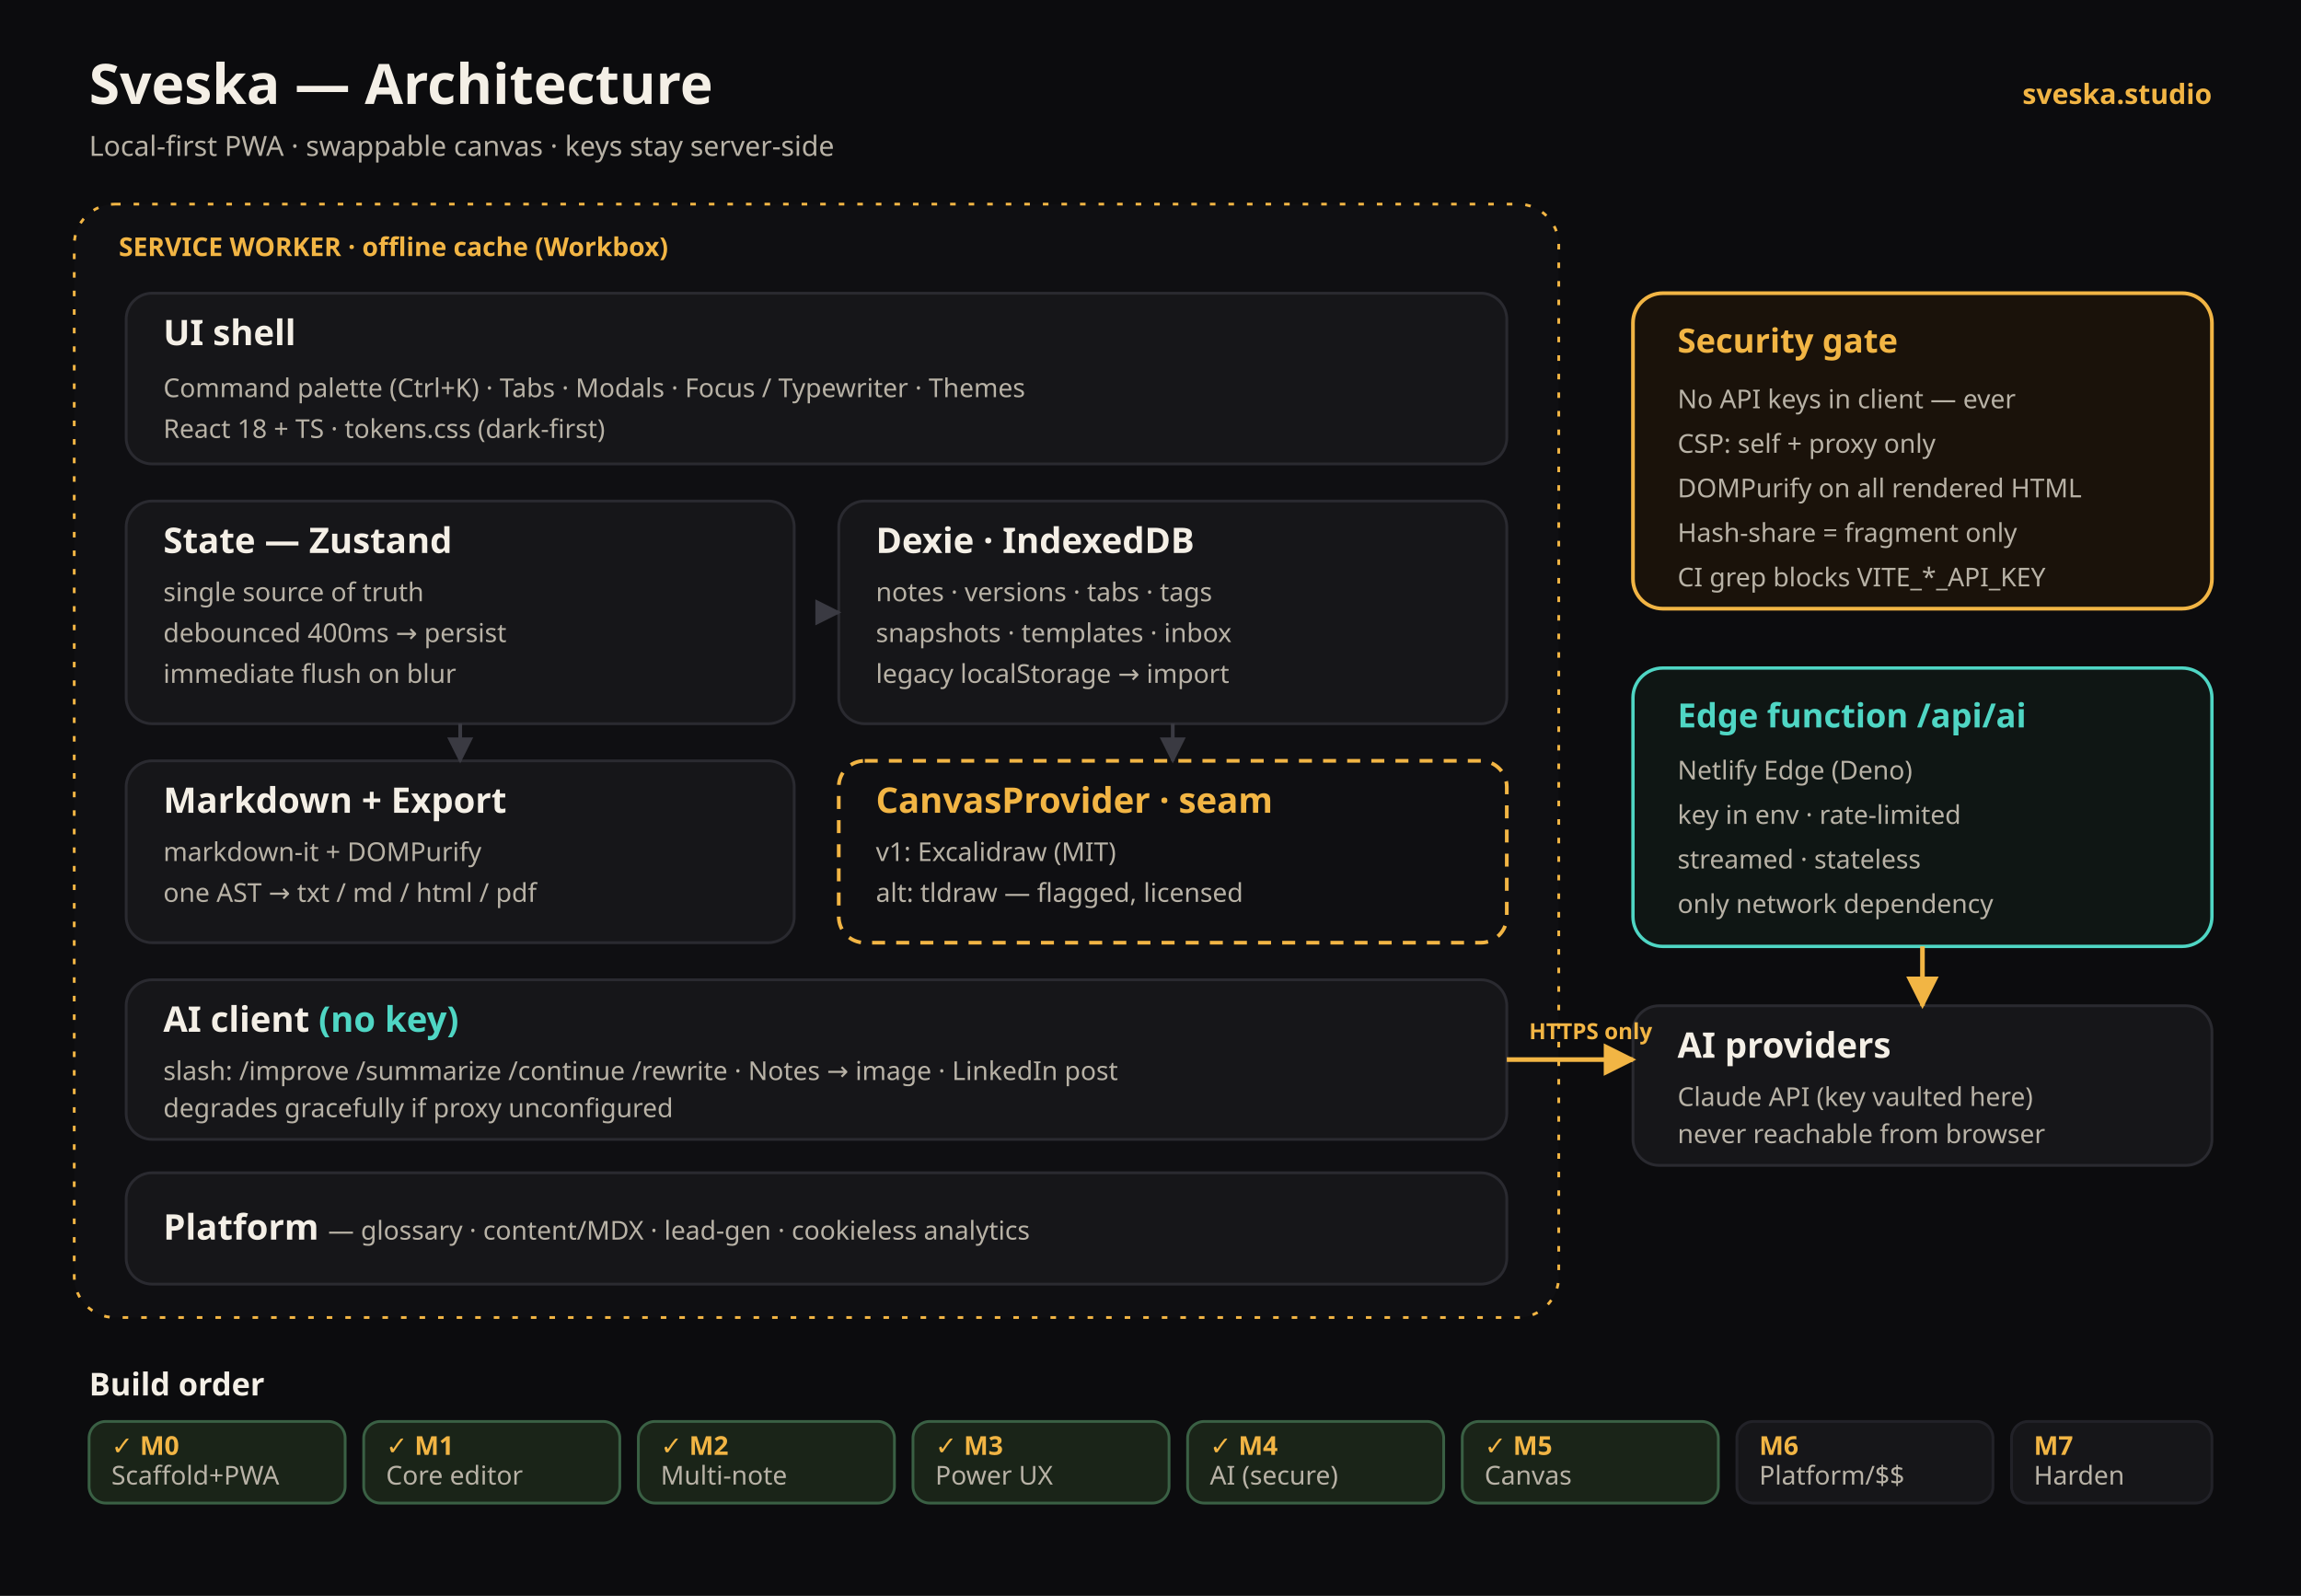
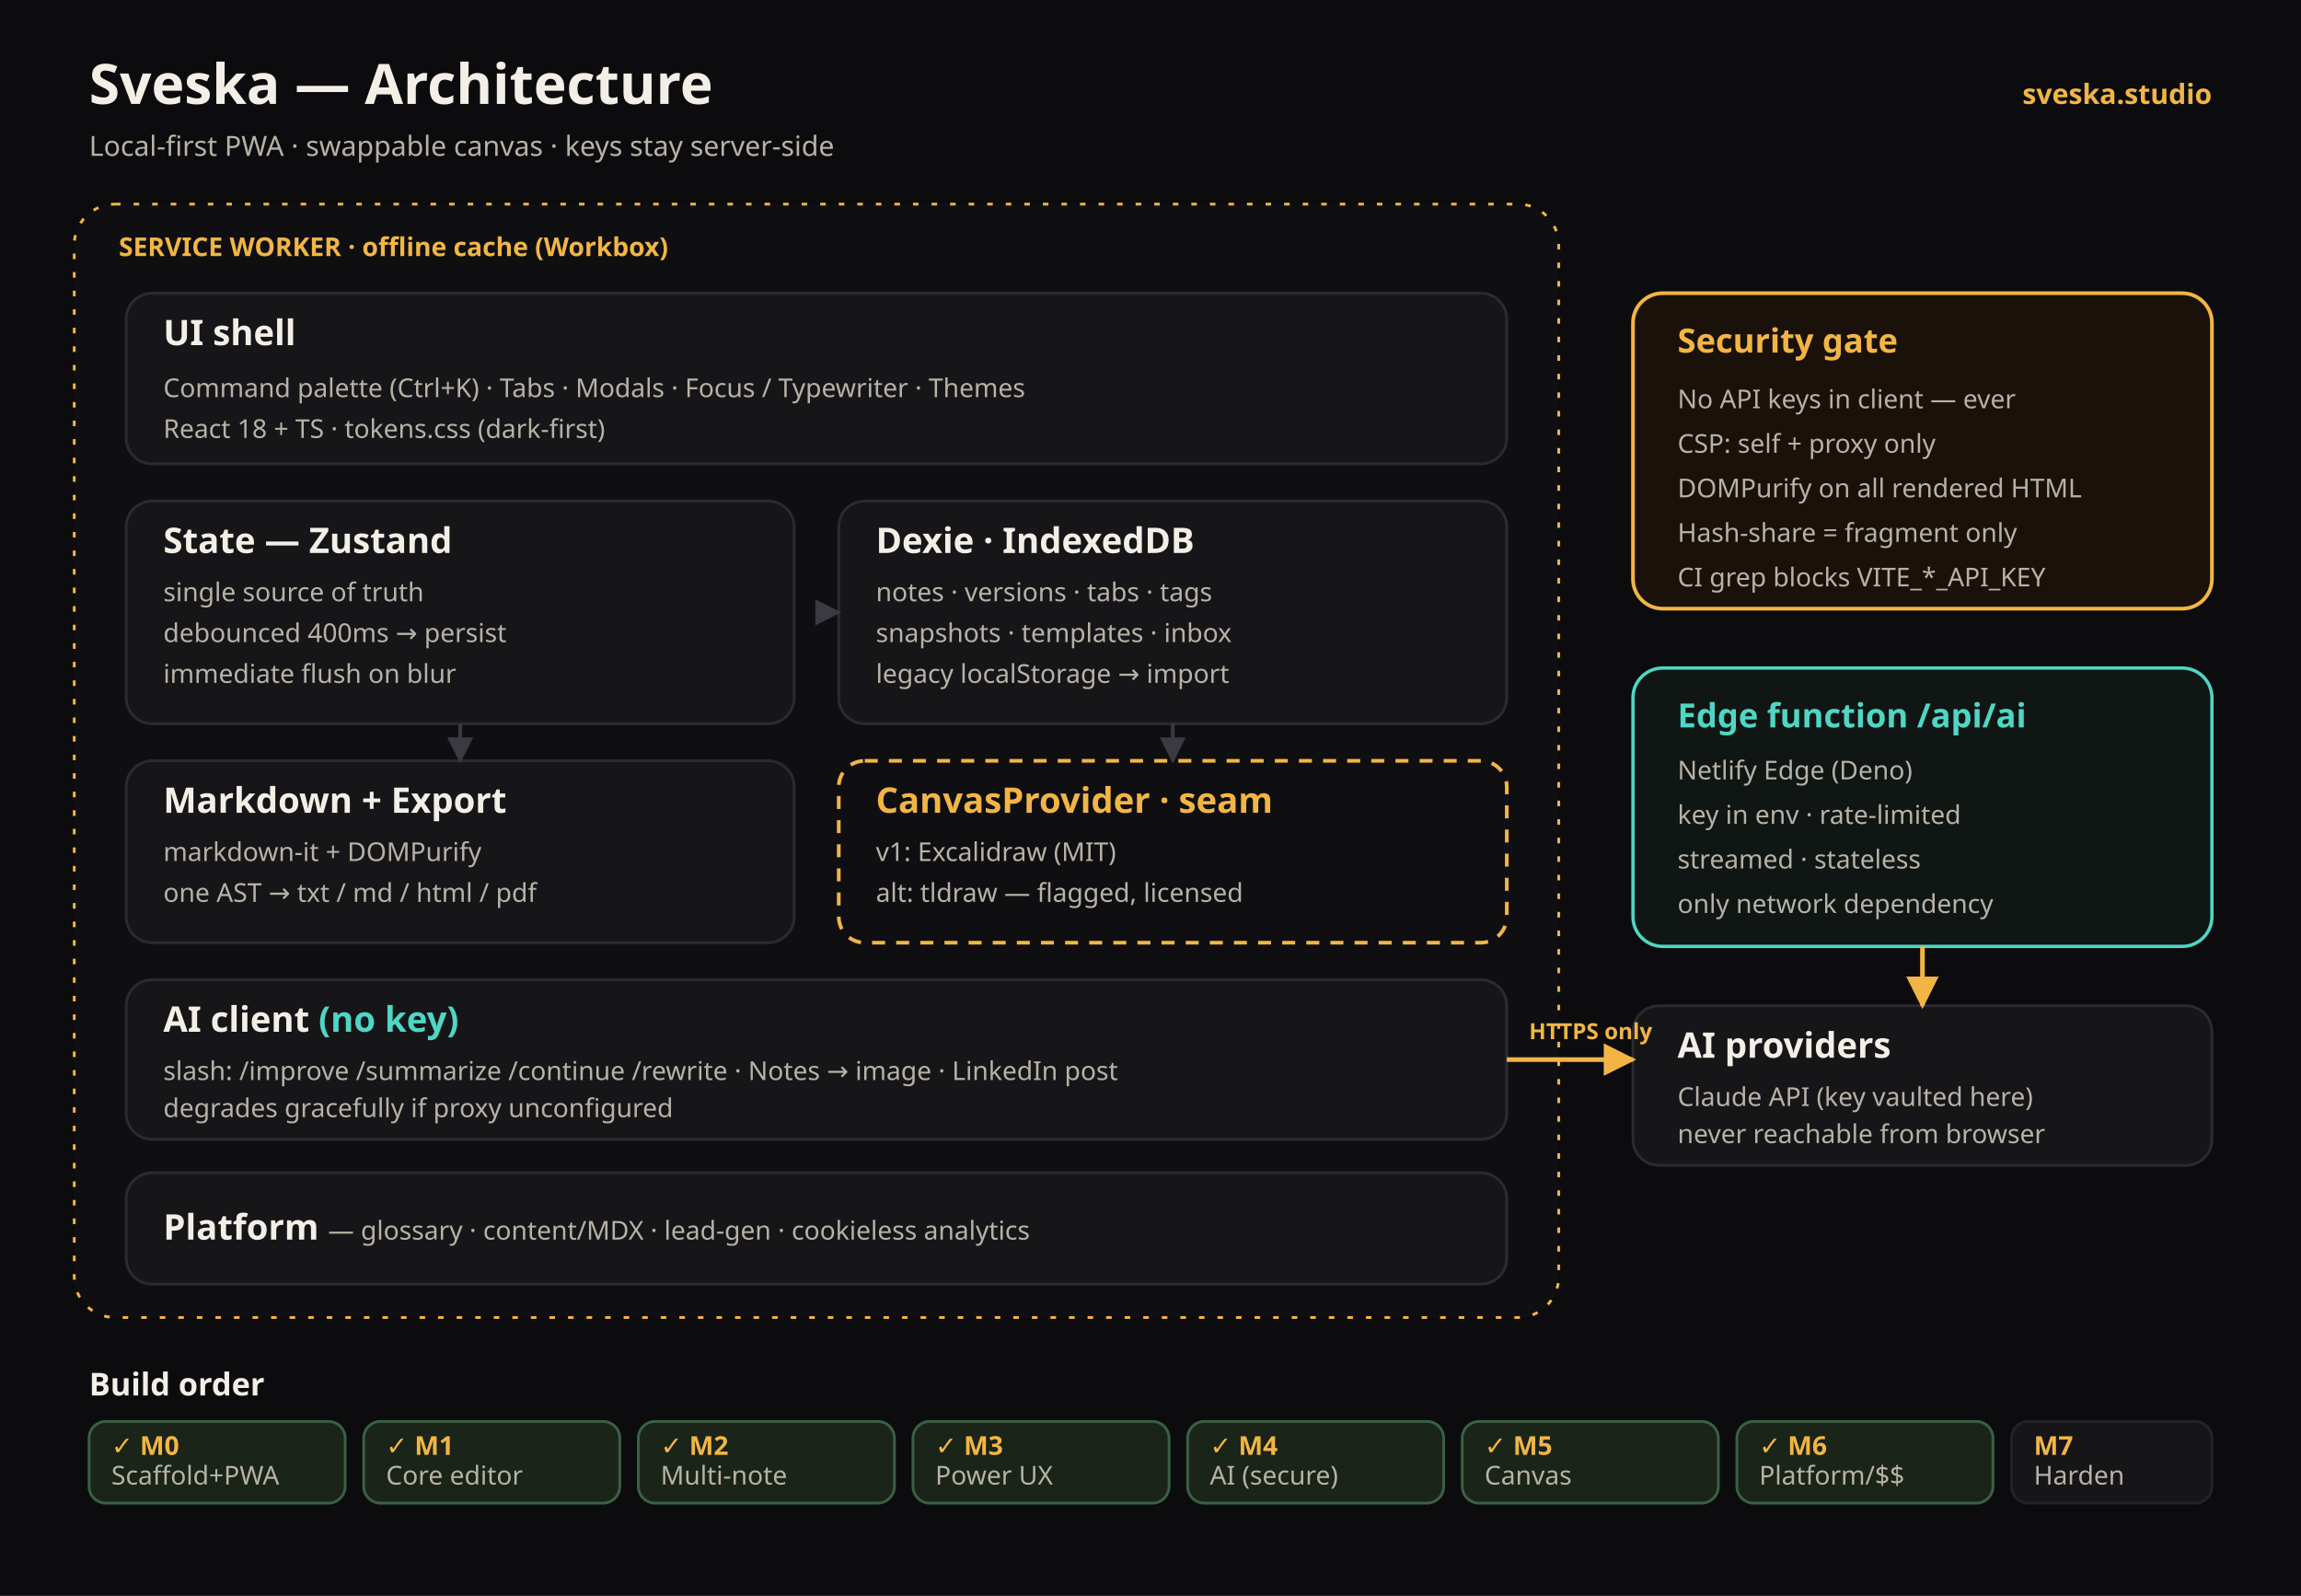
<svg xmlns="http://www.w3.org/2000/svg" viewBox="0 0 1240 860" font-family="'Bricolage Grotesque','Segoe UI',system-ui,sans-serif">
  <defs>
    <style>
      .bg{fill:#0C0C0E}.surf{fill:#161619;stroke:#222228;stroke-width:1.5}
      .surfDone{fill:#1a2418;stroke:#3a6044;stroke-width:1.5}
      .t{fill:#F4EFE6}.td{fill:#B8B2A6}.am{fill:#F2B544}.ai{fill:#4FD6C4}
      .lbl{fill:#F4EFE6;font-size:19px;font-weight:700}
      .sm{fill:#B8B2A6;font-size:14px}.tag{fill:#0C0C0E;font-size:12px;font-weight:700}.ms{fill:#F2B544;font-size:14px;font-weight:700}.msi{fill:#4FD6C4;font-size:14px;font-weight:700}
      .box{fill:#161619;stroke:#2A2A30;stroke-width:1.5;rx:14}
      .seam{fill:none;stroke:#F2B544;stroke-width:2;stroke-dasharray:7 6}
      .flow{stroke:#3A3A42;stroke-width:2;fill:none;marker-end:url(#a)}
      .flowA{stroke:#F2B544;stroke-width:2.5;fill:none;marker-end:url(#aa)}
    </style>
    <marker id="a" viewBox="0 0 10 10" refX="9" refY="5" markerWidth="7" markerHeight="7" orient="auto">
      <path d="M0 0L10 5L0 10z" fill="#3A3A42" />
    </marker>
    <marker id="aa" viewBox="0 0 10 10" refX="9" refY="5" markerWidth="7" markerHeight="7" orient="auto">
      <path d="M0 0L10 5L0 10z" fill="#F2B544" />
    </marker>
  </defs>
  <rect class="bg" x="0" y="0" width="1240" height="860" />
  <text x="48" y="56" class="t" font-size="30" font-weight="700">Sveska — Architecture</text>
  <text x="48" y="84" class="td" font-size="15">Local-first PWA · swappable canvas · keys stay server-side</text>
  <text x="1192" y="56" text-anchor="end" class="am" font-size="15" font-weight="700">sveska.studio</text>
  <rect x="40" y="110" width="800" height="600" rx="22" fill="#0F0F12" stroke="#F2B544" stroke-width="1.5" stroke-dasharray="3 7" />
  <text x="64" y="138" class="am" font-size="14" font-weight="700">SERVICE WORKER · offline cache (Workbox)</text>
  <rect class="box" x="68" y="158" width="744" height="92" />
  <text x="88" y="186" class="lbl">UI shell</text>
  <text x="88" y="214" class="sm">Command palette (Ctrl+K) · Tabs · Modals · Focus / Typewriter · Themes</text>
  <text x="88" y="236" class="sm">React 18 + TS · tokens.css (dark-first)</text>
  <rect class="box" x="68" y="270" width="360" height="120" />
  <text x="88" y="298" class="lbl">State — Zustand</text>
  <text x="88" y="324" class="sm">single source of truth</text>
  <text x="88" y="346" class="sm">debounced 400ms → persist</text>
  <text x="88" y="368" class="sm">immediate flush on blur</text>
  <rect class="box" x="452" y="270" width="360" height="120" />
  <text x="472" y="298" class="lbl">Dexie · IndexedDB</text>
  <text x="472" y="324" class="sm">notes · versions · tabs · tags</text>
  <text x="472" y="346" class="sm">snapshots · templates · inbox</text>
  <text x="472" y="368" class="sm">legacy localStorage → import</text>
  <rect class="box" x="68" y="410" width="360" height="98" />
  <text x="88" y="438" class="lbl">Markdown + Export</text>
  <text x="88" y="464" class="sm">markdown-it + DOMPurify</text>
  <text x="88" y="486" class="sm">one AST → txt / md / html / pdf</text>
  <rect x="452" y="410" width="360" height="98" rx="14" class="seam" />
  <text x="472" y="438" class="am" font-size="19" font-weight="700">CanvasProvider · seam</text>
  <text x="472" y="464" class="sm">v1: Excalidraw (MIT)</text>
  <text x="472" y="486" class="sm">alt: tldraw — flagged, licensed</text>
  <rect class="box" x="68" y="528" width="744" height="86" />
  <text x="88" y="556" class="lbl">AI client <tspan class="ai">(no key)</tspan>
  </text>
  <text x="88" y="582" class="sm">slash: /improve /summarize /continue /rewrite · Notes → image · LinkedIn post</text>
  <text x="88" y="602" class="sm">degrades gracefully if proxy unconfigured</text>
  <rect class="box" x="68" y="632" width="744" height="60" />
  <text x="88" y="668" class="lbl">Platform <tspan class="td" font-size="14" font-weight="400">— glossary · content/MDX · lead-gen · cookieless analytics</tspan>
  </text>
  <rect x="880" y="158" width="312" height="170" rx="16" fill="#1A120A" stroke="#F2B544" stroke-width="2" />
  <text x="904" y="190" class="am" font-size="18" font-weight="700">Security gate</text>
  <text x="904" y="220" class="sm">No API keys in client — ever</text>
  <text x="904" y="244" class="sm">CSP: self + proxy only</text>
  <text x="904" y="268" class="sm">DOMPurify on all rendered HTML</text>
  <text x="904" y="292" class="sm">Hash-share = fragment only</text>
  <text x="904" y="316" class="sm">CI grep blocks VITE_*_API_KEY</text>
  <rect x="880" y="360" width="312" height="150" rx="16" fill="#0F1614" stroke="#4FD6C4" stroke-width="1.8" />
  <text x="904" y="392" class="ai" font-size="18" font-weight="700">Edge function /api/ai</text>
  <text x="904" y="420" class="sm">Netlify Edge (Deno)</text>
  <text x="904" y="444" class="sm">key in env · rate-limited</text>
  <text x="904" y="468" class="sm">streamed · stateless</text>
  <text x="904" y="492" class="sm">only network dependency</text>
  <rect class="box" x="880" y="542" width="312" height="86" />
  <text x="904" y="570" class="lbl">AI providers</text>
  <text x="904" y="596" class="sm">Claude API (key vaulted here)</text>
  <text x="904" y="616" class="sm">never reachable from browser</text>
  <path class="flow" d="M440 330 H452" />
  <path class="flow" d="M248 390 V410" />
  <path class="flow" d="M632 390 V410" />
  <path class="flow" d="M440 577 H452" opacity="0" />
  <path class="flowA" d="M812 571 H880" />
  <path class="flowA" d="M1036 510 V542" />
  <text x="824" y="560" class="am" font-size="12" font-weight="700">HTTPS only</text>
  <text x="48" y="752" class="t" font-size="17" font-weight="700">Build order</text>
  <g font-size="13">
    <rect x="48" y="766" width="138" height="44" rx="9" class="surfDone" />
    <text x="60" y="784" class="ms">✓ M0</text>
    <text x="60" y="800" class="sm">Scaffold+PWA</text>
    <rect x="196" y="766" width="138" height="44" rx="9" class="surfDone" />
    <text x="208" y="784" class="ms">✓ M1</text>
    <text x="208" y="800" class="sm">Core editor</text>
    <rect x="344" y="766" width="138" height="44" rx="9" class="surfDone" />
    <text x="356" y="784" class="ms">✓ M2</text>
    <text x="356" y="800" class="sm">Multi-note</text>
    <rect x="492" y="766" width="138" height="44" rx="9" class="surfDone" />
    <text x="504" y="784" class="ms">✓ M3</text>
    <text x="504" y="800" class="sm">Power UX</text>
    <rect x="640" y="766" width="138" height="44" rx="9" class="surfDone" />
    <text x="652" y="784" class="ms">✓ M4</text>
    <text x="652" y="800" class="sm">AI (secure)</text>
    <rect x="788" y="766" width="138" height="44" rx="9" class="surfDone" />
    <text x="800" y="784" class="ms">✓ M5</text>
    <text x="800" y="800" class="sm">Canvas</text>
-     <rect x="936" y="766" width="138" height="44" rx="9" class="surf" />
-     <text x="948" y="784" class="ms">M6</text>
+     <rect x="936" y="766" width="138" height="44" rx="9" class="surfDone" />
+     <text x="948" y="784" class="ms">✓ M6</text>
    <text x="948" y="800" class="sm">Platform/$$</text>
    <rect x="1084" y="766" width="108" height="44" rx="9" class="surf" />
    <text x="1096" y="784" class="ms">M7</text>
    <text x="1096" y="800" class="sm">Harden</text>
  </g>
</svg>
